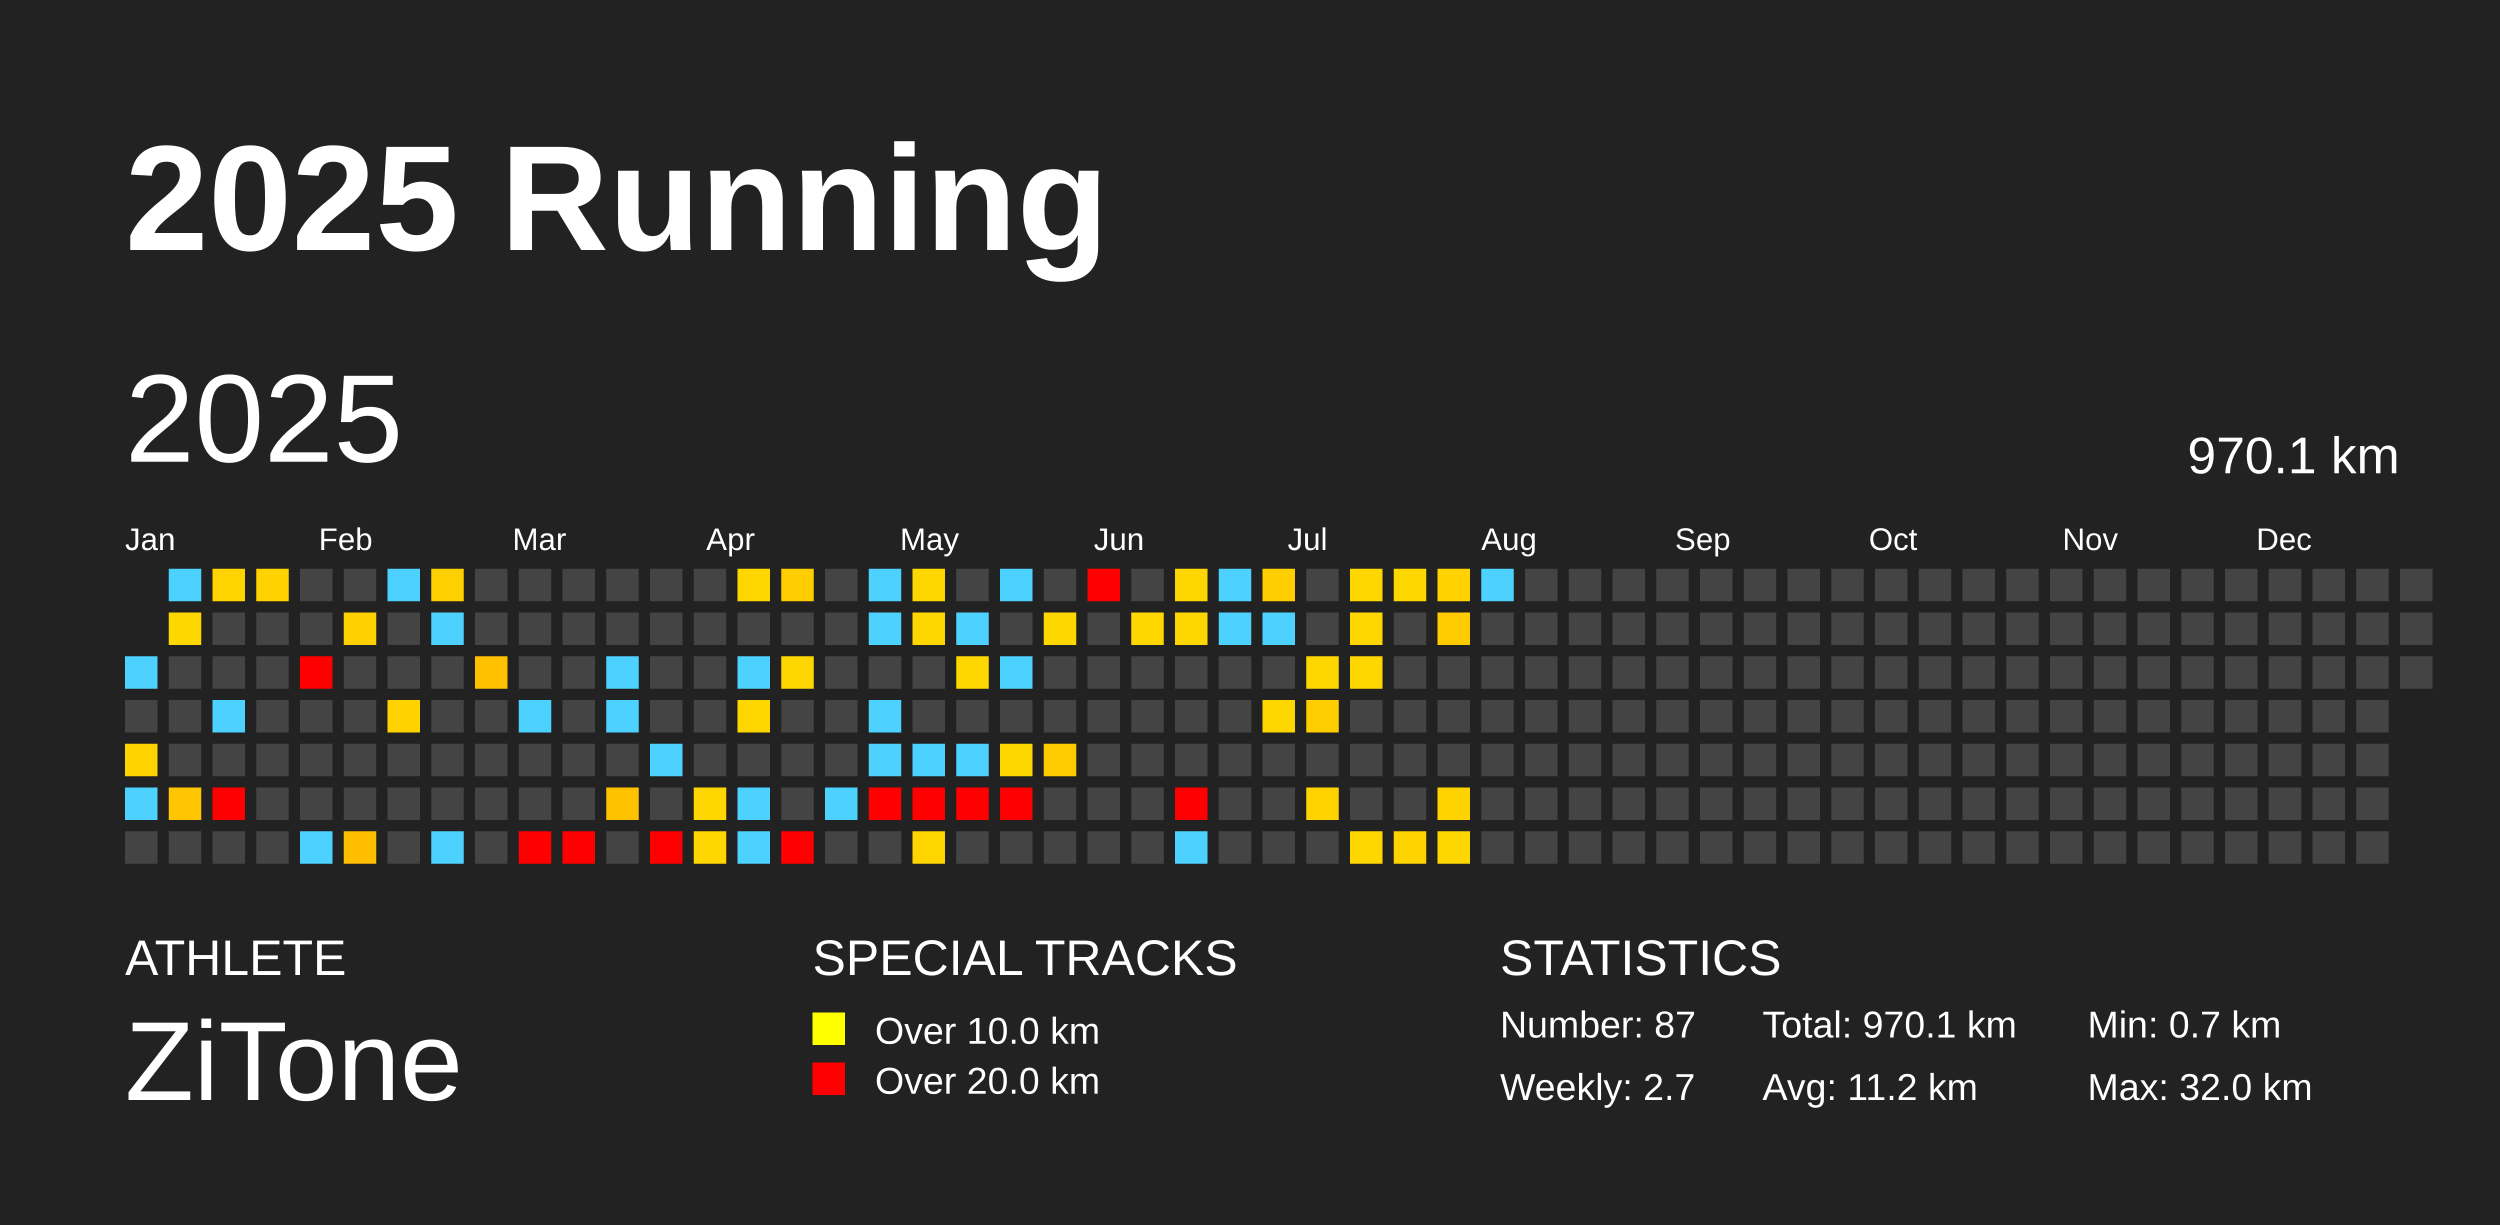
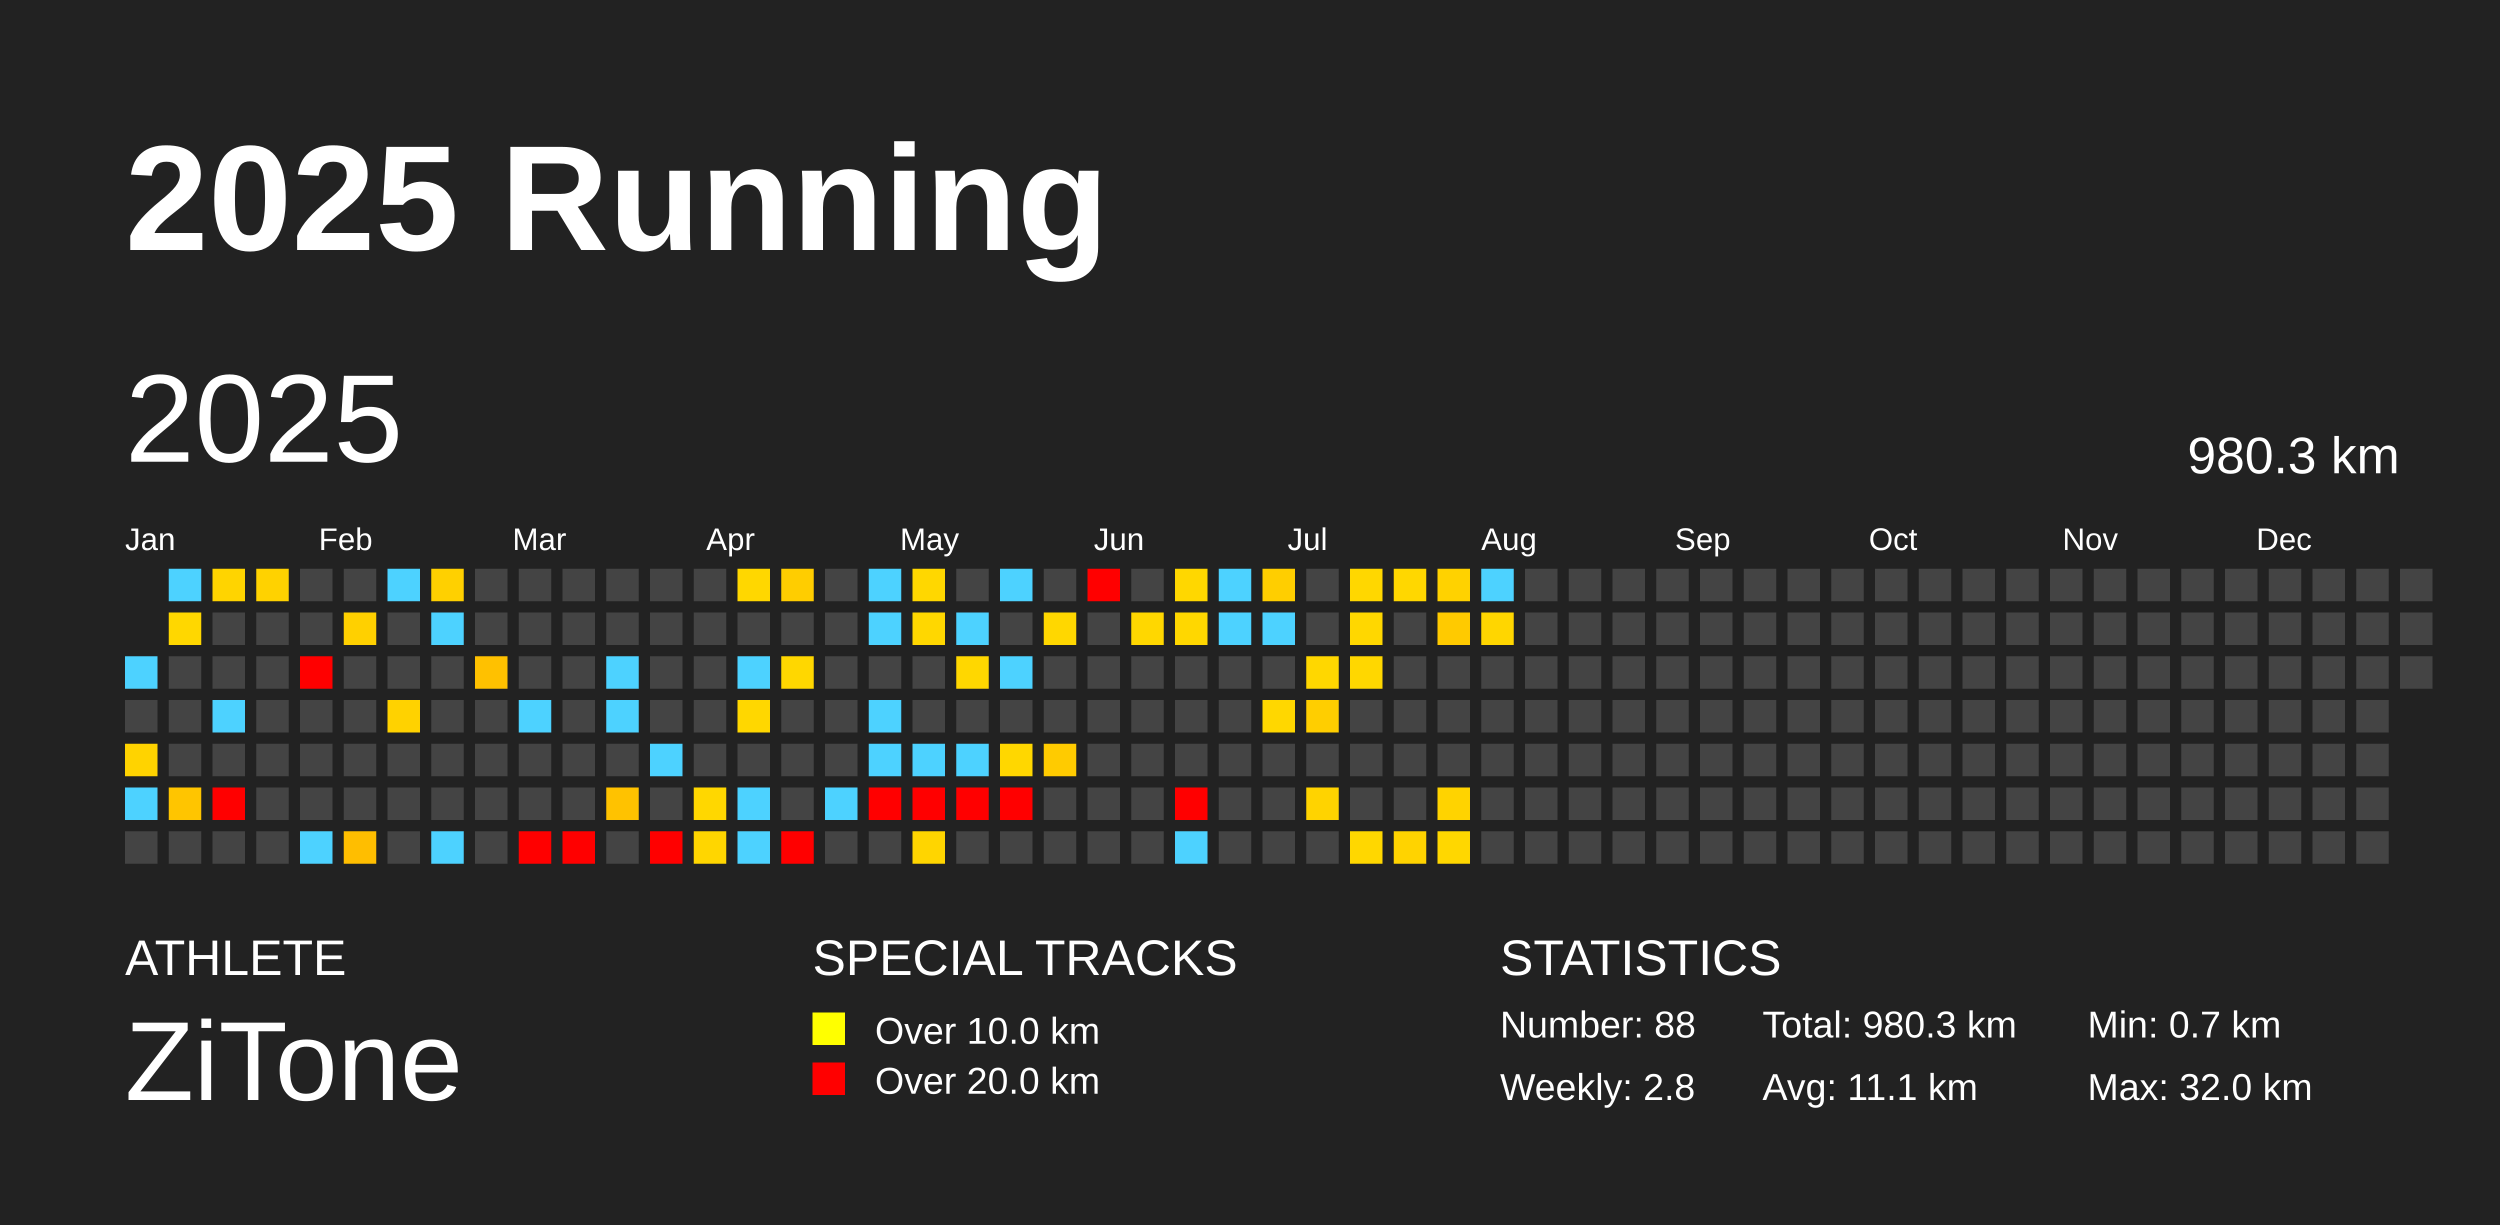
<svg xmlns="http://www.w3.org/2000/svg" baseProfile="full" height="98mm" version="1.1" viewBox="0,0,200,98" width="200mm">
  <defs />
  <rect fill="#222222" height="98" width="200" x="0" y="0" />
  <text fill="#FFFFFF" style="font-size:12px; font-family:Arial; font-weight:bold;" x="10" y="20">2025 Running</text>
  <text fill="#FFFFFF" style="font-size:4px; font-family:Arial" x="10" y="78">ATHLETE</text>
  <text fill="#FFFFFF" style="font-size:9px; font-family:Arial" x="10" y="88">ZiTone</text>
  <text fill="#FFFFFF" style="font-size:4px; font-family:Arial" x="65" y="78">SPECIAL TRACKS</text>
  <rect fill="yellow" height="2.6" width="2.6" x="65" y="81" />
  <text fill="#FFFFFF" style="font-size:3px; font-family:Arial" x="70" y="83.5">Over 10.0 km</text>
  <rect fill="red" height="2.6" width="2.6" x="65" y="85" />
  <text fill="#FFFFFF" style="font-size:3px; font-family:Arial" x="70" y="87.5">Over 20.0 km</text>
  <text fill="#FFFFFF" style="font-size:4px; font-family:Arial" x="120" y="78">STATISTICS</text>
-   <text fill="#FFFFFF" style="font-size:3px; font-family:Arial" x="120" y="83">Number: 87</text>
-   <text fill="#FFFFFF" style="font-size:3px; font-family:Arial" x="120" y="88">Weekly: 2.7</text>
-   <text fill="#FFFFFF" style="font-size:3px; font-family:Arial" x="141" y="83">Total: 970.1 km</text>
-   <text fill="#FFFFFF" style="font-size:3px; font-family:Arial" x="141" y="88">Avg: 11.2 km</text>
+   <text fill="#FFFFFF" style="font-size:3px; font-family:Arial" x="120" y="83">Number: 88</text>
+   <text fill="#FFFFFF" style="font-size:3px; font-family:Arial" x="120" y="88">Weekly: 2.8</text>
+   <text fill="#FFFFFF" style="font-size:3px; font-family:Arial" x="141" y="83">Total: 980.3 km</text>
+   <text fill="#FFFFFF" style="font-size:3px; font-family:Arial" x="141" y="88">Avg: 11.1 km</text>
  <text fill="#FFFFFF" style="font-size:3px; font-family:Arial" x="167" y="83">Min: 0.7 km</text>
  <text fill="#FFFFFF" style="font-size:3px; font-family:Arial" x="167" y="88">Max: 32.0 km</text>
  <text dominant-baseline="hanging" fill="#FFFFFF" style="font-size:10.0px; font-family:Arial;" x="10" y="30">2025</text>
-   <text dominant-baseline="hanging" fill="#FFFFFF" style="font-size:4.125px; font-family:Arial;" x="175" y="35">970.1 km</text>
+   <text dominant-baseline="hanging" fill="#FFFFFF" style="font-size:4.125px; font-family:Arial;" x="175" y="35">980.3 km</text>
  <text fill="#FFFFFF" style="font-size:2.5px; font-family:Arial" x="10.0" y="44">Jan</text>
  <text fill="#FFFFFF" style="font-size:2.5px; font-family:Arial" x="25.5" y="44">Feb</text>
  <text fill="#FFFFFF" style="font-size:2.5px; font-family:Arial" x="41.0" y="44">Mar</text>
  <text fill="#FFFFFF" style="font-size:2.5px; font-family:Arial" x="56.5" y="44">Apr</text>
  <text fill="#FFFFFF" style="font-size:2.5px; font-family:Arial" x="72.0" y="44">May</text>
  <text fill="#FFFFFF" style="font-size:2.5px; font-family:Arial" x="87.5" y="44">Jun</text>
  <text fill="#FFFFFF" style="font-size:2.5px; font-family:Arial" x="103.0" y="44">Jul</text>
  <text fill="#FFFFFF" style="font-size:2.5px; font-family:Arial" x="118.5" y="44">Aug</text>
  <text fill="#FFFFFF" style="font-size:2.5px; font-family:Arial" x="134.0" y="44">Sep</text>
  <text fill="#FFFFFF" style="font-size:2.5px; font-family:Arial" x="149.5" y="44">Oct</text>
  <text fill="#FFFFFF" style="font-size:2.5px; font-family:Arial" x="165.0" y="44">Nov</text>
  <text fill="#FFFFFF" style="font-size:2.5px; font-family:Arial" x="180.5" y="44">Dec</text>
  <rect fill="#4dd2ff" height="2.6" width="2.6" x="10.0" y="52.5" />
  <rect fill="#444444" height="2.6" width="2.6" x="10.0" y="56.0" />
  <rect fill="#ffd300" height="2.6" width="2.6" x="10.0" y="59.5" />
  <rect fill="#4dd2ff" height="2.6" width="2.6" x="10.0" y="63.0" />
  <rect fill="#444444" height="2.6" width="2.6" x="10.0" y="66.5" />
  <rect fill="#4dd2ff" height="2.6" width="2.6" x="13.5" y="45.5" />
  <rect fill="#ffd700" height="2.6" width="2.6" x="13.5" y="49.0" />
  <rect fill="#444444" height="2.6" width="2.6" x="13.5" y="52.5" />
  <rect fill="#444444" height="2.6" width="2.6" x="13.5" y="56.0" />
  <rect fill="#444444" height="2.6" width="2.6" x="13.5" y="59.5" />
  <rect fill="#ffc500" height="2.6" width="2.6" x="13.5" y="63.0" />
  <rect fill="#444444" height="2.6" width="2.6" x="13.5" y="66.5" />
  <rect fill="#ffd400" height="2.6" width="2.6" x="17.0" y="45.5" />
  <rect fill="#444444" height="2.6" width="2.6" x="17.0" y="49.0" />
  <rect fill="#444444" height="2.6" width="2.6" x="17.0" y="52.5" />
  <rect fill="#4dd2ff" height="2.6" width="2.6" x="17.0" y="56.0" />
  <rect fill="#444444" height="2.6" width="2.6" x="17.0" y="59.5" />
  <rect fill="red" height="2.6" width="2.6" x="17.0" y="63.0" />
  <rect fill="#444444" height="2.6" width="2.6" x="17.0" y="66.5" />
  <rect fill="#ffd200" height="2.6" width="2.6" x="20.5" y="45.5" />
  <rect fill="#444444" height="2.6" width="2.6" x="20.5" y="49.0" />
  <rect fill="#444444" height="2.6" width="2.6" x="20.5" y="52.5" />
  <rect fill="#444444" height="2.6" width="2.6" x="20.5" y="56.0" />
  <rect fill="#444444" height="2.6" width="2.6" x="20.5" y="59.5" />
  <rect fill="#444444" height="2.6" width="2.6" x="20.5" y="63.0" />
  <rect fill="#444444" height="2.6" width="2.6" x="20.5" y="66.5" />
  <rect fill="#444444" height="2.6" width="2.6" x="24.0" y="45.5" />
  <rect fill="#444444" height="2.6" width="2.6" x="24.0" y="49.0" />
  <rect fill="red" height="2.6" width="2.6" x="24.0" y="52.5" />
  <rect fill="#444444" height="2.6" width="2.6" x="24.0" y="56.0" />
  <rect fill="#444444" height="2.6" width="2.6" x="24.0" y="59.5" />
  <rect fill="#444444" height="2.6" width="2.6" x="24.0" y="63.0" />
  <rect fill="#4dd2ff" height="2.6" width="2.6" x="24.0" y="66.5" />
  <rect fill="#444444" height="2.6" width="2.6" x="27.5" y="45.5" />
  <rect fill="#ffd000" height="2.6" width="2.6" x="27.5" y="49.0" />
  <rect fill="#444444" height="2.6" width="2.6" x="27.5" y="52.5" />
  <rect fill="#444444" height="2.6" width="2.6" x="27.5" y="56.0" />
  <rect fill="#444444" height="2.6" width="2.6" x="27.5" y="59.5" />
  <rect fill="#444444" height="2.6" width="2.6" x="27.5" y="63.0" />
  <rect fill="#ffbe00" height="2.6" width="2.6" x="27.5" y="66.5" />
  <rect fill="#4dd2ff" height="2.6" width="2.6" x="31.0" y="45.5" />
  <rect fill="#444444" height="2.6" width="2.6" x="31.0" y="49.0" />
  <rect fill="#444444" height="2.6" width="2.6" x="31.0" y="52.5" />
  <rect fill="#ffd200" height="2.6" width="2.6" x="31.0" y="56.0" />
  <rect fill="#444444" height="2.6" width="2.6" x="31.0" y="59.5" />
  <rect fill="#444444" height="2.6" width="2.6" x="31.0" y="63.0" />
  <rect fill="#444444" height="2.6" width="2.6" x="31.0" y="66.5" />
  <rect fill="#ffd000" height="2.6" width="2.6" x="34.5" y="45.5" />
  <rect fill="#4dd2ff" height="2.6" width="2.6" x="34.5" y="49.0" />
  <rect fill="#444444" height="2.6" width="2.6" x="34.5" y="52.5" />
  <rect fill="#444444" height="2.6" width="2.6" x="34.5" y="56.0" />
  <rect fill="#444444" height="2.6" width="2.6" x="34.5" y="59.5" />
  <rect fill="#444444" height="2.6" width="2.6" x="34.5" y="63.0" />
  <rect fill="#4dd2ff" height="2.6" width="2.6" x="34.5" y="66.5" />
  <rect fill="#444444" height="2.6" width="2.6" x="38.0" y="45.5" />
  <rect fill="#444444" height="2.6" width="2.6" x="38.0" y="49.0" />
  <rect fill="#ffc100" height="2.6" width="2.6" x="38.0" y="52.5" />
  <rect fill="#444444" height="2.6" width="2.6" x="38.0" y="56.0" />
  <rect fill="#444444" height="2.6" width="2.6" x="38.0" y="59.5" />
  <rect fill="#444444" height="2.6" width="2.6" x="38.0" y="63.0" />
  <rect fill="#444444" height="2.6" width="2.6" x="38.0" y="66.5" />
  <rect fill="#444444" height="2.6" width="2.6" x="41.5" y="45.5" />
  <rect fill="#444444" height="2.6" width="2.6" x="41.5" y="49.0" />
  <rect fill="#444444" height="2.6" width="2.6" x="41.5" y="52.5" />
  <rect fill="#4dd2ff" height="2.6" width="2.6" x="41.5" y="56.0" />
  <rect fill="#444444" height="2.6" width="2.6" x="41.5" y="59.5" />
  <rect fill="#444444" height="2.6" width="2.6" x="41.5" y="63.0" />
  <rect fill="red" height="2.6" width="2.6" x="41.5" y="66.5" />
  <rect fill="#444444" height="2.6" width="2.6" x="45.0" y="45.5" />
  <rect fill="#444444" height="2.6" width="2.6" x="45.0" y="49.0" />
  <rect fill="#444444" height="2.6" width="2.6" x="45.0" y="52.5" />
  <rect fill="#444444" height="2.6" width="2.6" x="45.0" y="56.0" />
  <rect fill="#444444" height="2.6" width="2.6" x="45.0" y="59.5" />
  <rect fill="#444444" height="2.6" width="2.6" x="45.0" y="63.0" />
  <rect fill="red" height="2.6" width="2.6" x="45.0" y="66.5" />
  <rect fill="#444444" height="2.6" width="2.6" x="48.5" y="45.5" />
  <rect fill="#444444" height="2.6" width="2.6" x="48.5" y="49.0" />
  <rect fill="#4dd2ff" height="2.6" width="2.6" x="48.5" y="52.5" />
  <rect fill="#4dd2ff" height="2.6" width="2.6" x="48.5" y="56.0" />
  <rect fill="#444444" height="2.6" width="2.6" x="48.5" y="59.5" />
  <rect fill="#ffc200" height="2.6" width="2.6" x="48.5" y="63.0" />
  <rect fill="#444444" height="2.6" width="2.6" x="48.5" y="66.5" />
  <rect fill="#444444" height="2.6" width="2.6" x="52.0" y="45.5" />
  <rect fill="#444444" height="2.6" width="2.6" x="52.0" y="49.0" />
  <rect fill="#444444" height="2.6" width="2.6" x="52.0" y="52.5" />
  <rect fill="#444444" height="2.6" width="2.6" x="52.0" y="56.0" />
  <rect fill="#4dd2ff" height="2.6" width="2.6" x="52.0" y="59.5" />
  <rect fill="#444444" height="2.6" width="2.6" x="52.0" y="63.0" />
  <rect fill="red" height="2.6" width="2.6" x="52.0" y="66.5" />
  <rect fill="#444444" height="2.6" width="2.6" x="55.5" y="45.5" />
  <rect fill="#444444" height="2.6" width="2.6" x="55.5" y="49.0" />
  <rect fill="#444444" height="2.6" width="2.6" x="55.5" y="52.5" />
  <rect fill="#444444" height="2.6" width="2.6" x="55.5" y="56.0" />
  <rect fill="#444444" height="2.6" width="2.6" x="55.5" y="59.5" />
  <rect fill="#ffd700" height="2.6" width="2.6" x="55.5" y="63.0" />
  <rect fill="#ffd600" height="2.6" width="2.6" x="55.5" y="66.5" />
  <rect fill="#ffd700" height="2.6" width="2.6" x="59.0" y="45.5" />
  <rect fill="#444444" height="2.6" width="2.6" x="59.0" y="49.0" />
  <rect fill="#4dd2ff" height="2.6" width="2.6" x="59.0" y="52.5" />
  <rect fill="#ffd700" height="2.6" width="2.6" x="59.0" y="56.0" />
  <rect fill="#444444" height="2.6" width="2.6" x="59.0" y="59.5" />
  <rect fill="#4dd2ff" height="2.6" width="2.6" x="59.0" y="63.0" />
  <rect fill="#4dd2ff" height="2.6" width="2.6" x="59.0" y="66.5" />
  <rect fill="#ffcd00" height="2.6" width="2.6" x="62.5" y="45.5" />
  <rect fill="#444444" height="2.6" width="2.6" x="62.5" y="49.0" />
  <rect fill="#ffd700" height="2.6" width="2.6" x="62.5" y="52.5" />
  <rect fill="#444444" height="2.6" width="2.6" x="62.5" y="56.0" />
  <rect fill="#444444" height="2.6" width="2.6" x="62.5" y="59.5" />
  <rect fill="#444444" height="2.6" width="2.6" x="62.5" y="63.0" />
  <rect fill="red" height="2.6" width="2.6" x="62.5" y="66.5" />
  <rect fill="#444444" height="2.6" width="2.6" x="66.0" y="45.5" />
  <rect fill="#444444" height="2.6" width="2.6" x="66.0" y="49.0" />
  <rect fill="#444444" height="2.6" width="2.6" x="66.0" y="52.5" />
  <rect fill="#444444" height="2.6" width="2.6" x="66.0" y="56.0" />
  <rect fill="#444444" height="2.6" width="2.6" x="66.0" y="59.5" />
  <rect fill="#4dd2ff" height="2.6" width="2.6" x="66.0" y="63.0" />
  <rect fill="#444444" height="2.6" width="2.6" x="66.0" y="66.5" />
  <rect fill="#4dd2ff" height="2.6" width="2.6" x="69.5" y="45.5" />
  <rect fill="#4dd2ff" height="2.6" width="2.6" x="69.5" y="49.0" />
  <rect fill="#444444" height="2.6" width="2.6" x="69.5" y="52.5" />
  <rect fill="#4dd2ff" height="2.6" width="2.6" x="69.5" y="56.0" />
  <rect fill="#4dd2ff" height="2.6" width="2.6" x="69.5" y="59.5" />
  <rect fill="red" height="2.6" width="2.6" x="69.5" y="63.0" />
  <rect fill="#444444" height="2.6" width="2.6" x="69.5" y="66.5" />
  <rect fill="#ffd700" height="2.6" width="2.6" x="73.0" y="45.5" />
  <rect fill="#ffd700" height="2.6" width="2.6" x="73.0" y="49.0" />
  <rect fill="#444444" height="2.6" width="2.6" x="73.0" y="52.5" />
  <rect fill="#444444" height="2.6" width="2.6" x="73.0" y="56.0" />
  <rect fill="#4dd2ff" height="2.6" width="2.6" x="73.0" y="59.5" />
  <rect fill="red" height="2.6" width="2.6" x="73.0" y="63.0" />
  <rect fill="#ffd500" height="2.6" width="2.6" x="73.0" y="66.5" />
  <rect fill="#444444" height="2.6" width="2.6" x="76.5" y="45.5" />
  <rect fill="#4dd2ff" height="2.6" width="2.6" x="76.5" y="49.0" />
  <rect fill="#ffd700" height="2.6" width="2.6" x="76.5" y="52.5" />
  <rect fill="#444444" height="2.6" width="2.6" x="76.5" y="56.0" />
  <rect fill="#4dd2ff" height="2.6" width="2.6" x="76.5" y="59.5" />
  <rect fill="red" height="2.6" width="2.6" x="76.5" y="63.0" />
  <rect fill="#444444" height="2.6" width="2.6" x="76.5" y="66.5" />
  <rect fill="#4dd2ff" height="2.6" width="2.6" x="80.0" y="45.5" />
  <rect fill="#444444" height="2.6" width="2.6" x="80.0" y="49.0" />
  <rect fill="#4dd2ff" height="2.6" width="2.6" x="80.0" y="52.5" />
  <rect fill="#444444" height="2.6" width="2.6" x="80.0" y="56.0" />
  <rect fill="#ffd700" height="2.6" width="2.6" x="80.0" y="59.5" />
  <rect fill="red" height="2.6" width="2.6" x="80.0" y="63.0" />
  <rect fill="#444444" height="2.6" width="2.6" x="80.0" y="66.5" />
  <rect fill="#444444" height="2.6" width="2.6" x="83.5" y="45.5" />
  <rect fill="#ffd700" height="2.6" width="2.6" x="83.5" y="49.0" />
  <rect fill="#444444" height="2.6" width="2.6" x="83.5" y="52.5" />
  <rect fill="#444444" height="2.6" width="2.6" x="83.5" y="56.0" />
  <rect fill="#ffcb00" height="2.6" width="2.6" x="83.5" y="59.5" />
  <rect fill="#444444" height="2.6" width="2.6" x="83.5" y="63.0" />
  <rect fill="#444444" height="2.6" width="2.6" x="83.5" y="66.5" />
  <rect fill="red" height="2.6" width="2.6" x="87.0" y="45.5" />
  <rect fill="#444444" height="2.6" width="2.6" x="87.0" y="49.0" />
  <rect fill="#444444" height="2.6" width="2.6" x="87.0" y="52.5" />
  <rect fill="#444444" height="2.6" width="2.6" x="87.0" y="56.0" />
  <rect fill="#444444" height="2.6" width="2.6" x="87.0" y="59.5" />
  <rect fill="#444444" height="2.6" width="2.6" x="87.0" y="63.0" />
  <rect fill="#444444" height="2.6" width="2.6" x="87.0" y="66.5" />
  <rect fill="#444444" height="2.6" width="2.6" x="90.5" y="45.5" />
  <rect fill="#ffd700" height="2.6" width="2.6" x="90.5" y="49.0" />
  <rect fill="#444444" height="2.6" width="2.6" x="90.5" y="52.5" />
  <rect fill="#444444" height="2.6" width="2.6" x="90.5" y="56.0" />
  <rect fill="#444444" height="2.6" width="2.6" x="90.5" y="59.5" />
  <rect fill="#444444" height="2.6" width="2.6" x="90.5" y="63.0" />
  <rect fill="#444444" height="2.6" width="2.6" x="90.5" y="66.5" />
  <rect fill="#ffd700" height="2.6" width="2.6" x="94.0" y="45.5" />
  <rect fill="#ffd700" height="2.6" width="2.6" x="94.0" y="49.0" />
  <rect fill="#444444" height="2.6" width="2.6" x="94.0" y="52.5" />
  <rect fill="#444444" height="2.6" width="2.6" x="94.0" y="56.0" />
  <rect fill="#444444" height="2.6" width="2.6" x="94.0" y="59.5" />
  <rect fill="red" height="2.6" width="2.6" x="94.0" y="63.0" />
  <rect fill="#4dd2ff" height="2.6" width="2.6" x="94.0" y="66.5" />
  <rect fill="#4dd2ff" height="2.6" width="2.6" x="97.5" y="45.5" />
  <rect fill="#4dd2ff" height="2.6" width="2.6" x="97.5" y="49.0" />
  <rect fill="#444444" height="2.6" width="2.6" x="97.5" y="52.5" />
  <rect fill="#444444" height="2.6" width="2.6" x="97.5" y="56.0" />
  <rect fill="#444444" height="2.6" width="2.6" x="97.5" y="59.5" />
  <rect fill="#444444" height="2.6" width="2.6" x="97.5" y="63.0" />
  <rect fill="#444444" height="2.6" width="2.6" x="97.5" y="66.5" />
  <rect fill="#ffce00" height="2.6" width="2.6" x="101.0" y="45.5" />
  <rect fill="#4dd2ff" height="2.6" width="2.6" x="101.0" y="49.0" />
  <rect fill="#444444" height="2.6" width="2.6" x="101.0" y="52.5" />
  <rect fill="#ffd700" height="2.6" width="2.6" x="101.0" y="56.0" />
  <rect fill="#444444" height="2.6" width="2.6" x="101.0" y="59.5" />
  <rect fill="#444444" height="2.6" width="2.6" x="101.0" y="63.0" />
  <rect fill="#444444" height="2.6" width="2.6" x="101.0" y="66.5" />
  <rect fill="#444444" height="2.6" width="2.6" x="104.5" y="45.5" />
  <rect fill="#444444" height="2.6" width="2.6" x="104.5" y="49.0" />
  <rect fill="#ffd700" height="2.6" width="2.6" x="104.5" y="52.5" />
  <rect fill="#ffce00" height="2.6" width="2.6" x="104.5" y="56.0" />
  <rect fill="#444444" height="2.6" width="2.6" x="104.5" y="59.5" />
  <rect fill="#ffd300" height="2.6" width="2.6" x="104.5" y="63.0" />
  <rect fill="#444444" height="2.6" width="2.6" x="104.5" y="66.5" />
  <rect fill="#ffd700" height="2.6" width="2.6" x="108.0" y="45.5" />
  <rect fill="#ffd700" height="2.6" width="2.6" x="108.0" y="49.0" />
  <rect fill="#ffd700" height="2.6" width="2.6" x="108.0" y="52.5" />
  <rect fill="#444444" height="2.6" width="2.6" x="108.0" y="56.0" />
  <rect fill="#444444" height="2.6" width="2.6" x="108.0" y="59.5" />
  <rect fill="#444444" height="2.6" width="2.6" x="108.0" y="63.0" />
  <rect fill="#ffd700" height="2.6" width="2.6" x="108.0" y="66.5" />
  <rect fill="#ffd700" height="2.6" width="2.6" x="111.5" y="45.5" />
  <rect fill="#444444" height="2.6" width="2.6" x="111.5" y="49.0" />
  <rect fill="#444444" height="2.6" width="2.6" x="111.5" y="52.5" />
  <rect fill="#444444" height="2.6" width="2.6" x="111.5" y="56.0" />
  <rect fill="#444444" height="2.6" width="2.6" x="111.5" y="59.5" />
  <rect fill="#444444" height="2.6" width="2.6" x="111.5" y="63.0" />
  <rect fill="#ffd300" height="2.6" width="2.6" x="111.5" y="66.5" />
  <rect fill="#ffd200" height="2.6" width="2.6" x="115.0" y="45.5" />
  <rect fill="#ffca00" height="2.6" width="2.6" x="115.0" y="49.0" />
  <rect fill="#444444" height="2.6" width="2.6" x="115.0" y="52.5" />
  <rect fill="#444444" height="2.6" width="2.6" x="115.0" y="56.0" />
  <rect fill="#444444" height="2.6" width="2.6" x="115.0" y="59.5" />
  <rect fill="#ffd300" height="2.6" width="2.6" x="115.0" y="63.0" />
  <rect fill="#ffd700" height="2.6" width="2.6" x="115.0" y="66.5" />
  <rect fill="#4dd2ff" height="2.6" width="2.6" x="118.5" y="45.5" />
-   <rect fill="#444444" height="2.6" width="2.6" x="118.5" y="49.0" />
+   <rect fill="#ffd600" height="2.6" width="2.6" x="118.5" y="49.0" />
  <rect fill="#444444" height="2.6" width="2.6" x="118.5" y="52.5" />
  <rect fill="#444444" height="2.6" width="2.6" x="118.5" y="56.0" />
  <rect fill="#444444" height="2.6" width="2.6" x="118.5" y="59.5" />
  <rect fill="#444444" height="2.6" width="2.6" x="118.5" y="63.0" />
  <rect fill="#444444" height="2.6" width="2.6" x="118.5" y="66.5" />
  <rect fill="#444444" height="2.6" width="2.6" x="122.0" y="45.5" />
  <rect fill="#444444" height="2.6" width="2.6" x="122.0" y="49.0" />
  <rect fill="#444444" height="2.6" width="2.6" x="122.0" y="52.5" />
  <rect fill="#444444" height="2.6" width="2.6" x="122.0" y="56.0" />
  <rect fill="#444444" height="2.6" width="2.6" x="122.0" y="59.5" />
  <rect fill="#444444" height="2.6" width="2.6" x="122.0" y="63.0" />
  <rect fill="#444444" height="2.6" width="2.6" x="122.0" y="66.5" />
  <rect fill="#444444" height="2.6" width="2.6" x="125.5" y="45.5" />
  <rect fill="#444444" height="2.6" width="2.6" x="125.5" y="49.0" />
  <rect fill="#444444" height="2.6" width="2.6" x="125.5" y="52.5" />
  <rect fill="#444444" height="2.6" width="2.6" x="125.5" y="56.0" />
  <rect fill="#444444" height="2.6" width="2.6" x="125.5" y="59.5" />
  <rect fill="#444444" height="2.6" width="2.6" x="125.5" y="63.0" />
  <rect fill="#444444" height="2.6" width="2.6" x="125.5" y="66.5" />
  <rect fill="#444444" height="2.6" width="2.6" x="129.0" y="45.5" />
  <rect fill="#444444" height="2.6" width="2.6" x="129.0" y="49.0" />
  <rect fill="#444444" height="2.6" width="2.6" x="129.0" y="52.5" />
  <rect fill="#444444" height="2.6" width="2.6" x="129.0" y="56.0" />
  <rect fill="#444444" height="2.6" width="2.6" x="129.0" y="59.5" />
  <rect fill="#444444" height="2.6" width="2.6" x="129.0" y="63.0" />
  <rect fill="#444444" height="2.6" width="2.6" x="129.0" y="66.5" />
  <rect fill="#444444" height="2.6" width="2.6" x="132.5" y="45.5" />
  <rect fill="#444444" height="2.6" width="2.6" x="132.5" y="49.0" />
  <rect fill="#444444" height="2.6" width="2.6" x="132.5" y="52.5" />
  <rect fill="#444444" height="2.6" width="2.6" x="132.5" y="56.0" />
  <rect fill="#444444" height="2.6" width="2.6" x="132.5" y="59.5" />
  <rect fill="#444444" height="2.6" width="2.6" x="132.5" y="63.0" />
  <rect fill="#444444" height="2.6" width="2.6" x="132.5" y="66.5" />
  <rect fill="#444444" height="2.6" width="2.6" x="136.0" y="45.5" />
  <rect fill="#444444" height="2.6" width="2.6" x="136.0" y="49.0" />
  <rect fill="#444444" height="2.6" width="2.6" x="136.0" y="52.5" />
  <rect fill="#444444" height="2.6" width="2.6" x="136.0" y="56.0" />
  <rect fill="#444444" height="2.6" width="2.6" x="136.0" y="59.5" />
  <rect fill="#444444" height="2.6" width="2.6" x="136.0" y="63.0" />
  <rect fill="#444444" height="2.6" width="2.6" x="136.0" y="66.5" />
  <rect fill="#444444" height="2.6" width="2.6" x="139.5" y="45.5" />
  <rect fill="#444444" height="2.6" width="2.6" x="139.5" y="49.0" />
  <rect fill="#444444" height="2.6" width="2.6" x="139.5" y="52.5" />
  <rect fill="#444444" height="2.6" width="2.6" x="139.5" y="56.0" />
  <rect fill="#444444" height="2.6" width="2.6" x="139.5" y="59.5" />
  <rect fill="#444444" height="2.6" width="2.6" x="139.5" y="63.0" />
  <rect fill="#444444" height="2.6" width="2.6" x="139.5" y="66.5" />
  <rect fill="#444444" height="2.6" width="2.6" x="143.0" y="45.5" />
  <rect fill="#444444" height="2.6" width="2.6" x="143.0" y="49.0" />
  <rect fill="#444444" height="2.6" width="2.6" x="143.0" y="52.5" />
  <rect fill="#444444" height="2.6" width="2.6" x="143.0" y="56.0" />
  <rect fill="#444444" height="2.6" width="2.6" x="143.0" y="59.5" />
  <rect fill="#444444" height="2.6" width="2.6" x="143.0" y="63.0" />
  <rect fill="#444444" height="2.6" width="2.6" x="143.0" y="66.5" />
  <rect fill="#444444" height="2.6" width="2.6" x="146.5" y="45.5" />
  <rect fill="#444444" height="2.6" width="2.6" x="146.5" y="49.0" />
  <rect fill="#444444" height="2.6" width="2.6" x="146.5" y="52.5" />
  <rect fill="#444444" height="2.6" width="2.6" x="146.5" y="56.0" />
  <rect fill="#444444" height="2.6" width="2.6" x="146.5" y="59.5" />
  <rect fill="#444444" height="2.6" width="2.6" x="146.5" y="63.0" />
  <rect fill="#444444" height="2.6" width="2.6" x="146.5" y="66.5" />
  <rect fill="#444444" height="2.6" width="2.6" x="150.0" y="45.5" />
  <rect fill="#444444" height="2.6" width="2.6" x="150.0" y="49.0" />
  <rect fill="#444444" height="2.6" width="2.6" x="150.0" y="52.5" />
  <rect fill="#444444" height="2.6" width="2.6" x="150.0" y="56.0" />
  <rect fill="#444444" height="2.6" width="2.6" x="150.0" y="59.5" />
  <rect fill="#444444" height="2.6" width="2.6" x="150.0" y="63.0" />
  <rect fill="#444444" height="2.6" width="2.6" x="150.0" y="66.5" />
  <rect fill="#444444" height="2.6" width="2.6" x="153.5" y="45.5" />
  <rect fill="#444444" height="2.6" width="2.6" x="153.5" y="49.0" />
  <rect fill="#444444" height="2.6" width="2.6" x="153.5" y="52.5" />
  <rect fill="#444444" height="2.6" width="2.6" x="153.5" y="56.0" />
  <rect fill="#444444" height="2.6" width="2.6" x="153.5" y="59.5" />
  <rect fill="#444444" height="2.6" width="2.6" x="153.5" y="63.0" />
  <rect fill="#444444" height="2.6" width="2.6" x="153.5" y="66.5" />
  <rect fill="#444444" height="2.6" width="2.6" x="157.0" y="45.5" />
  <rect fill="#444444" height="2.6" width="2.6" x="157.0" y="49.0" />
  <rect fill="#444444" height="2.6" width="2.6" x="157.0" y="52.5" />
  <rect fill="#444444" height="2.6" width="2.6" x="157.0" y="56.0" />
  <rect fill="#444444" height="2.6" width="2.6" x="157.0" y="59.5" />
  <rect fill="#444444" height="2.6" width="2.6" x="157.0" y="63.0" />
  <rect fill="#444444" height="2.6" width="2.6" x="157.0" y="66.5" />
  <rect fill="#444444" height="2.6" width="2.6" x="160.5" y="45.5" />
  <rect fill="#444444" height="2.6" width="2.6" x="160.5" y="49.0" />
  <rect fill="#444444" height="2.6" width="2.6" x="160.5" y="52.5" />
  <rect fill="#444444" height="2.6" width="2.6" x="160.5" y="56.0" />
  <rect fill="#444444" height="2.6" width="2.6" x="160.5" y="59.5" />
  <rect fill="#444444" height="2.6" width="2.6" x="160.5" y="63.0" />
  <rect fill="#444444" height="2.6" width="2.6" x="160.5" y="66.5" />
  <rect fill="#444444" height="2.6" width="2.6" x="164.0" y="45.5" />
  <rect fill="#444444" height="2.6" width="2.6" x="164.0" y="49.0" />
  <rect fill="#444444" height="2.6" width="2.6" x="164.0" y="52.5" />
  <rect fill="#444444" height="2.6" width="2.6" x="164.0" y="56.0" />
  <rect fill="#444444" height="2.6" width="2.6" x="164.0" y="59.5" />
  <rect fill="#444444" height="2.6" width="2.6" x="164.0" y="63.0" />
  <rect fill="#444444" height="2.6" width="2.6" x="164.0" y="66.5" />
  <rect fill="#444444" height="2.6" width="2.6" x="167.5" y="45.5" />
  <rect fill="#444444" height="2.6" width="2.6" x="167.5" y="49.0" />
  <rect fill="#444444" height="2.6" width="2.6" x="167.5" y="52.5" />
  <rect fill="#444444" height="2.6" width="2.6" x="167.5" y="56.0" />
  <rect fill="#444444" height="2.6" width="2.6" x="167.5" y="59.5" />
  <rect fill="#444444" height="2.6" width="2.6" x="167.5" y="63.0" />
  <rect fill="#444444" height="2.6" width="2.6" x="167.5" y="66.5" />
  <rect fill="#444444" height="2.6" width="2.6" x="171.0" y="45.5" />
  <rect fill="#444444" height="2.6" width="2.6" x="171.0" y="49.0" />
  <rect fill="#444444" height="2.6" width="2.6" x="171.0" y="52.5" />
  <rect fill="#444444" height="2.6" width="2.6" x="171.0" y="56.0" />
  <rect fill="#444444" height="2.6" width="2.6" x="171.0" y="59.5" />
  <rect fill="#444444" height="2.6" width="2.6" x="171.0" y="63.0" />
  <rect fill="#444444" height="2.6" width="2.6" x="171.0" y="66.5" />
  <rect fill="#444444" height="2.6" width="2.6" x="174.5" y="45.5" />
  <rect fill="#444444" height="2.6" width="2.6" x="174.5" y="49.0" />
  <rect fill="#444444" height="2.6" width="2.6" x="174.5" y="52.5" />
  <rect fill="#444444" height="2.6" width="2.6" x="174.5" y="56.0" />
  <rect fill="#444444" height="2.6" width="2.6" x="174.5" y="59.5" />
  <rect fill="#444444" height="2.6" width="2.6" x="174.5" y="63.0" />
  <rect fill="#444444" height="2.6" width="2.6" x="174.5" y="66.5" />
  <rect fill="#444444" height="2.6" width="2.6" x="178.0" y="45.5" />
  <rect fill="#444444" height="2.6" width="2.6" x="178.0" y="49.0" />
  <rect fill="#444444" height="2.6" width="2.6" x="178.0" y="52.5" />
  <rect fill="#444444" height="2.6" width="2.6" x="178.0" y="56.0" />
  <rect fill="#444444" height="2.6" width="2.6" x="178.0" y="59.5" />
  <rect fill="#444444" height="2.6" width="2.6" x="178.0" y="63.0" />
  <rect fill="#444444" height="2.6" width="2.6" x="178.0" y="66.5" />
  <rect fill="#444444" height="2.6" width="2.6" x="181.5" y="45.5" />
  <rect fill="#444444" height="2.6" width="2.6" x="181.5" y="49.0" />
  <rect fill="#444444" height="2.6" width="2.6" x="181.5" y="52.5" />
  <rect fill="#444444" height="2.6" width="2.6" x="181.5" y="56.0" />
  <rect fill="#444444" height="2.6" width="2.6" x="181.5" y="59.5" />
  <rect fill="#444444" height="2.6" width="2.6" x="181.5" y="63.0" />
  <rect fill="#444444" height="2.6" width="2.6" x="181.5" y="66.5" />
  <rect fill="#444444" height="2.6" width="2.6" x="185.0" y="45.5" />
  <rect fill="#444444" height="2.6" width="2.6" x="185.0" y="49.0" />
  <rect fill="#444444" height="2.6" width="2.6" x="185.0" y="52.5" />
  <rect fill="#444444" height="2.6" width="2.6" x="185.0" y="56.0" />
  <rect fill="#444444" height="2.6" width="2.6" x="185.0" y="59.5" />
  <rect fill="#444444" height="2.6" width="2.6" x="185.0" y="63.0" />
  <rect fill="#444444" height="2.6" width="2.6" x="185.0" y="66.5" />
  <rect fill="#444444" height="2.6" width="2.6" x="188.5" y="45.5" />
  <rect fill="#444444" height="2.6" width="2.6" x="188.5" y="49.0" />
  <rect fill="#444444" height="2.6" width="2.6" x="188.5" y="52.5" />
  <rect fill="#444444" height="2.6" width="2.6" x="188.5" y="56.0" />
  <rect fill="#444444" height="2.6" width="2.6" x="188.5" y="59.5" />
  <rect fill="#444444" height="2.6" width="2.6" x="188.5" y="63.0" />
  <rect fill="#444444" height="2.6" width="2.6" x="188.5" y="66.5" />
  <rect fill="#444444" height="2.6" width="2.6" x="192.0" y="45.5" />
  <rect fill="#444444" height="2.6" width="2.6" x="192.0" y="49.0" />
  <rect fill="#444444" height="2.6" width="2.6" x="192.0" y="52.5" />
</svg>
